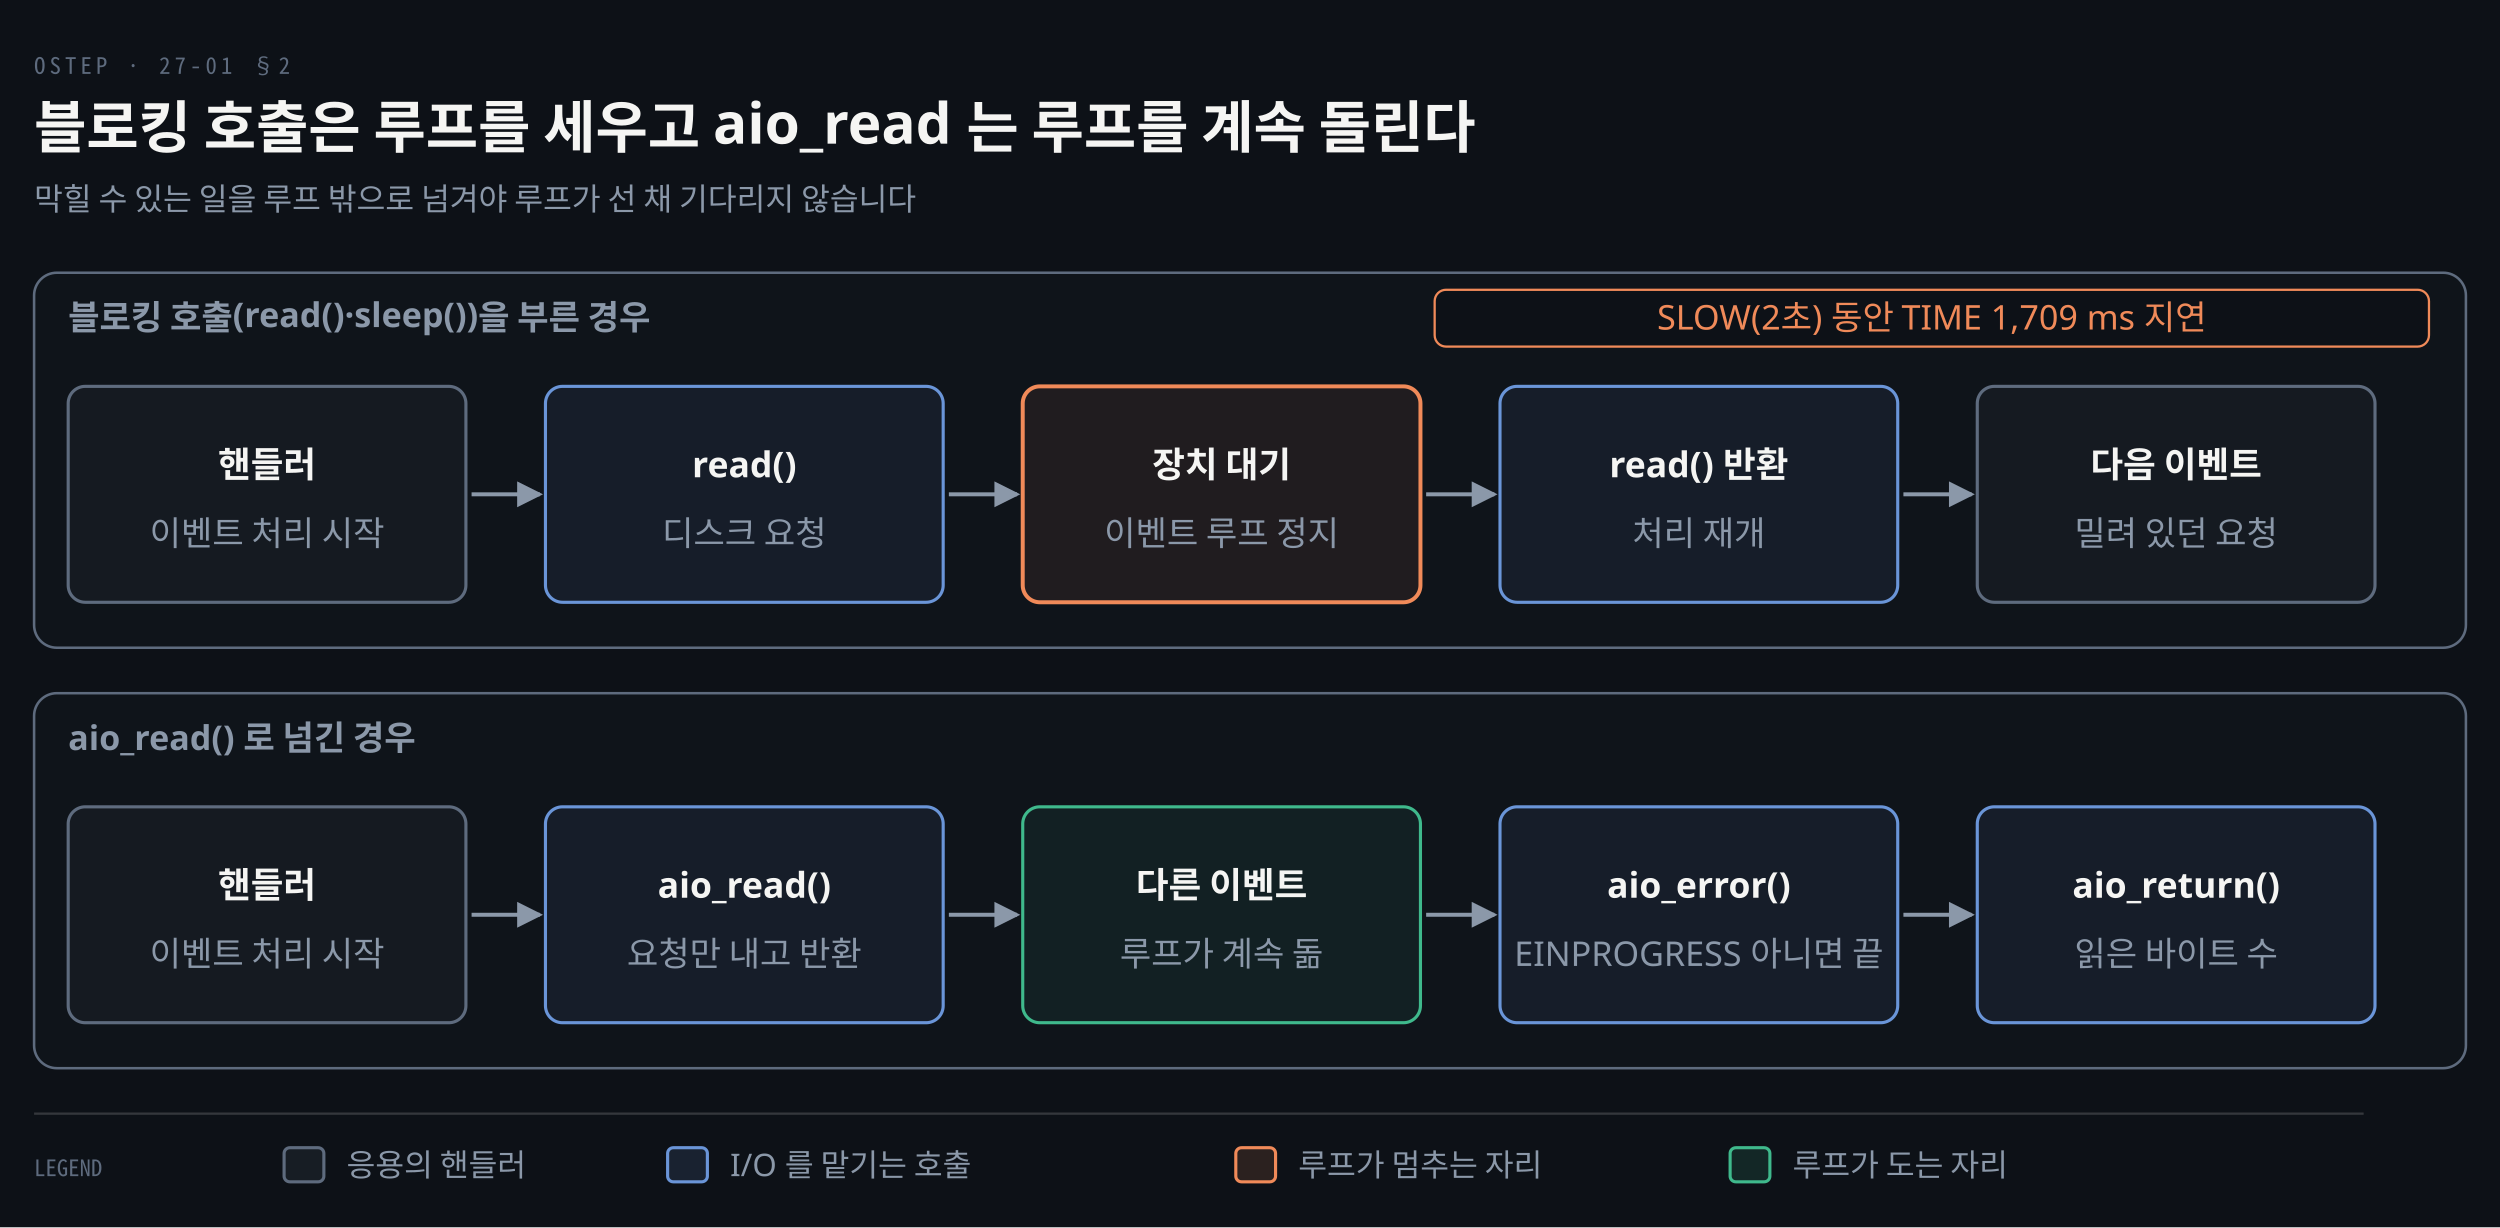
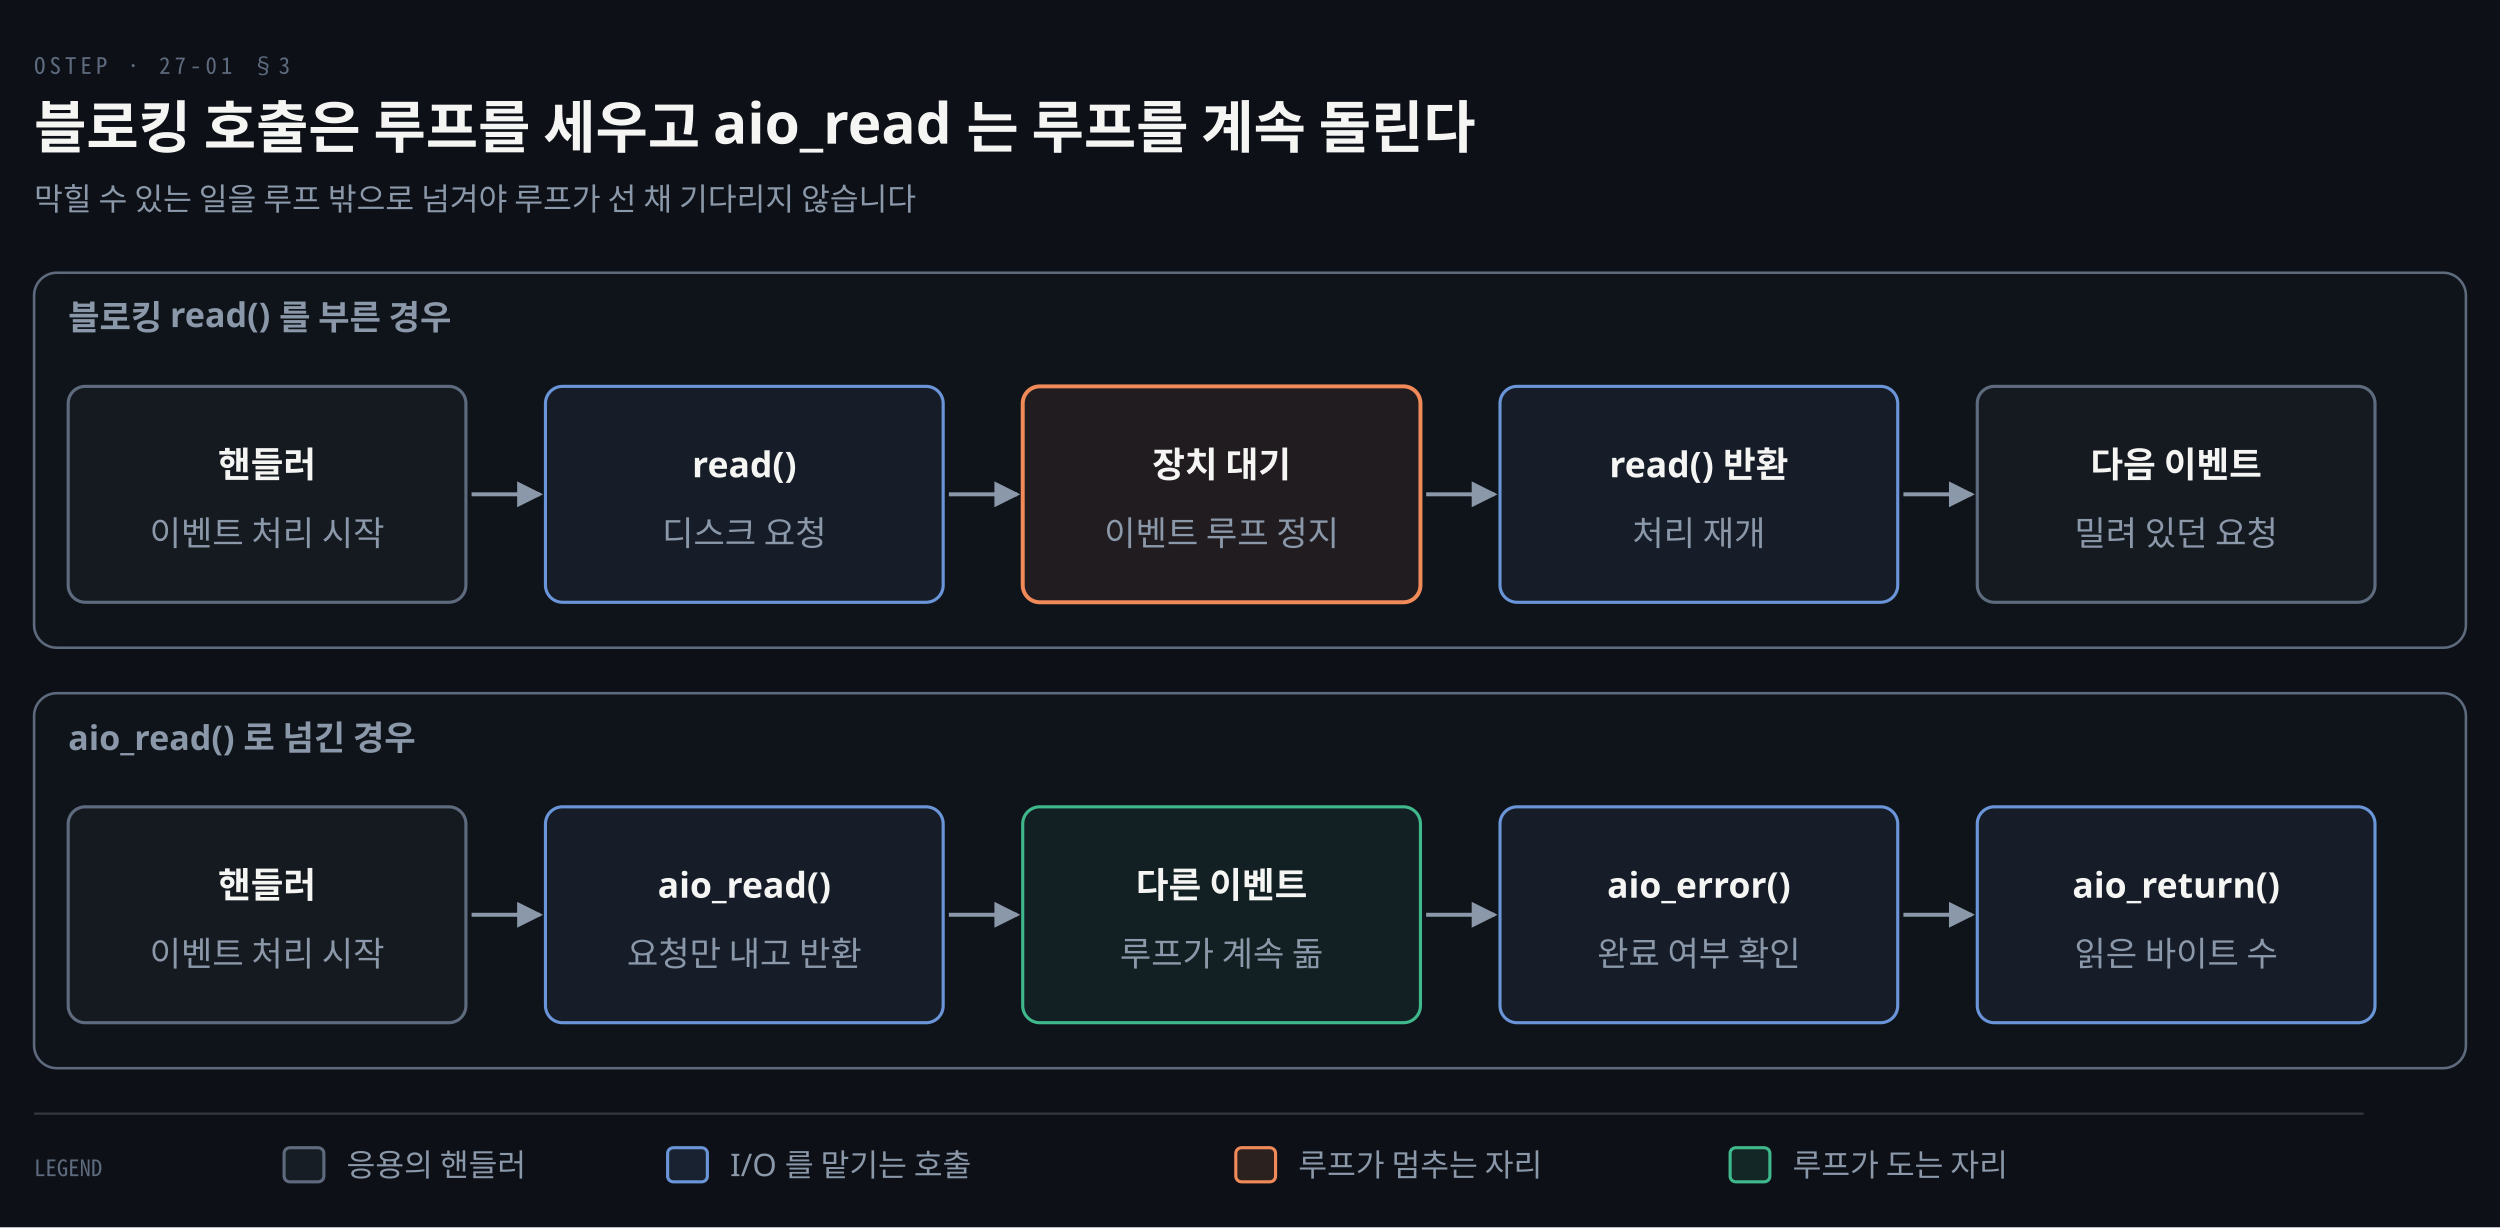
<svg xmlns="http://www.w3.org/2000/svg" viewBox="0 0 880 432" width="100%" role="img" aria-labelledby="dt dd">
  <defs>
    <marker id="ar" viewBox="0 0 8 8" refX="7" refY="4" markerWidth="6.5" markerHeight="6.5" orient="auto">
      <path d="M0 0 L8 4 L0 8 z" fill="#8B98A9" />
    </marker>
    <marker id="ok" viewBox="0 0 8 8" refX="7" refY="4" markerWidth="6.5" markerHeight="6.5" orient="auto">
      <path d="M0 0 L8 4 L0 8 z" fill="#3FB98C" />
    </marker>
    <marker id="warn" viewBox="0 0 8 8" refX="7" refY="4" markerWidth="6.5" markerHeight="6.5" orient="auto">
      <path d="M0 0 L8 4 L0 8 z" fill="#E3B341" />
    </marker>
    <marker id="bad" viewBox="0 0 8 8" refX="7" refY="4" markerWidth="6.5" markerHeight="6.5" orient="auto">
      <path d="M0 0 L8 4 L0 8 z" fill="#F0616D" />
    </marker>
    <marker id="info" viewBox="0 0 8 8" refX="7" refY="4" markerWidth="6.5" markerHeight="6.5" orient="auto">
      <path d="M0 0 L8 4 L0 8 z" fill="#6A95D8" />
    </marker>
    <marker id="acc" viewBox="0 0 8 8" refX="7" refY="4" markerWidth="6.5" markerHeight="6.5" orient="auto">
      <path d="M0 0 L8 4 L0 8 z" fill="#F08A59" />
    </marker>
    <marker id="soft" viewBox="0 0 8 8" refX="7" refY="4" markerWidth="6.5" markerHeight="6.5" orient="auto">
      <path d="M0 0 L8 4 L0 8 z" fill="#5E6B7E" />
    </marker>
  </defs>
  <rect width="880" height="432" fill="#0D1117" />
-   <text x="12" y="26" font-family="'Geist Mono','Noto Sans Mono CJK KR',monospace" font-size="8" letter-spacing="0.18em" fill="#5E6B7E">OSTEP · 27-01 §2</text>
+   <text x="12" y="26" font-family="'Geist Mono','Noto Sans Mono CJK KR',monospace" font-size="8" letter-spacing="0.18em" fill="#5E6B7E">OSTEP · 27-01 §3</text>
  <text x="12" y="52" font-family="'Geist','Apple SD Gothic Neo','Noto Sans KR','Malgun Gothic',sans-serif" font-size="20" font-weight="600" fill="#F5F5F3">블로킹 호출은 루프를 세우고 aio_read 는 루프를 계속 돌린다</text>
  <text x="12" y="74" font-family="'Geist','Apple SD Gothic Neo','Noto Sans KR','Malgun Gothic',sans-serif" font-size="11" fill="#8B98A9">막힐 수 있는 일을 루프 밖으로 넘겨야 루프가 선 채 기다리지 않습니다</text>
  <rect x="12" y="96" width="856" height="132" rx="8" fill="#5E6B7E0A" stroke="#5E6B7E" stroke-width="0.9" />
-   <text x="24" y="116" text-anchor="start" font-family="'Geist','Apple SD Gothic Neo','Noto Sans KR','Malgun Gothic',sans-serif" font-size="12" font-weight="600" fill="#8B98A9">블로킹 호출(read()·sleep())을 부른 경우</text>
+   <text x="24" y="116" text-anchor="start" font-family="'Geist','Apple SD Gothic Neo','Noto Sans KR','Malgun Gothic',sans-serif" font-size="12" font-weight="600" fill="#8B98A9">블로킹 read() 를 부른 경우</text>
  <rect x="24" y="136" width="140" height="76" rx="6" fill="#5E6B7E14" stroke="#5E6B7E" stroke-width="1.1" />
  <text x="94.0" y="168" text-anchor="middle" font-family="'Geist','Apple SD Gothic Neo','Noto Sans KR','Malgun Gothic',sans-serif" font-size="12.5" font-weight="600" fill="#F5F5F3">핸들러</text>
  <text x="94.0" y="192" text-anchor="middle" font-family="'Geist','Apple SD Gothic Neo','Noto Sans KR','Malgun Gothic',sans-serif" font-size="12" font-weight="400" fill="#8B98A9">이벤트 처리 시작</text>
  <path d="M 166 174.0 L 190 174.0" fill="none" stroke="#8B98A9" stroke-width="1.4" marker-end="url(#ar)" />
  <rect x="192" y="136" width="140" height="76" rx="6" fill="#6A95D814" stroke="#6A95D8" stroke-width="1.1" />
  <text x="262.0" y="168" text-anchor="middle" font-family="'Geist','Apple SD Gothic Neo','Noto Sans KR','Malgun Gothic',sans-serif" font-size="12.5" font-weight="600" fill="#F5F5F3">read()</text>
  <text x="262.0" y="192" text-anchor="middle" font-family="'Geist','Apple SD Gothic Neo','Noto Sans KR','Malgun Gothic',sans-serif" font-size="12" font-weight="400" fill="#8B98A9">디스크 요청</text>
  <path d="M 334 174.0 L 358 174.0" fill="none" stroke="#8B98A9" stroke-width="1.4" marker-end="url(#ar)" />
  <rect x="360" y="136" width="140" height="76" rx="6" fill="#F08A5914" stroke="#F08A59" stroke-width="1.4" />
  <text x="430.0" y="168" text-anchor="middle" font-family="'Geist','Apple SD Gothic Neo','Noto Sans KR','Malgun Gothic',sans-serif" font-size="12.5" font-weight="600" fill="#F5F5F3">장치 대기</text>
  <text x="430.0" y="192" text-anchor="middle" font-family="'Geist','Apple SD Gothic Neo','Noto Sans KR','Malgun Gothic',sans-serif" font-size="12" font-weight="400" fill="#8B98A9">이벤트 루프 정지</text>
  <path d="M 502 174.0 L 526 174.0" fill="none" stroke="#8B98A9" stroke-width="1.4" marker-end="url(#ar)" />
  <rect x="528" y="136" width="140" height="76" rx="6" fill="#6A95D814" stroke="#6A95D8" stroke-width="1.1" />
  <text x="598.0" y="168" text-anchor="middle" font-family="'Geist','Apple SD Gothic Neo','Noto Sans KR','Malgun Gothic',sans-serif" font-size="12.5" font-weight="600" fill="#F5F5F3">read() 반환</text>
  <text x="598.0" y="192" text-anchor="middle" font-family="'Geist','Apple SD Gothic Neo','Noto Sans KR','Malgun Gothic',sans-serif" font-size="12" font-weight="400" fill="#8B98A9">처리 재개</text>
  <path d="M 670 174.0 L 694 174.0" fill="none" stroke="#8B98A9" stroke-width="1.4" marker-end="url(#ar)" />
  <rect x="696" y="136" width="140" height="76" rx="6" fill="#5E6B7E14" stroke="#5E6B7E" stroke-width="1.1" />
  <text x="766.0" y="168" text-anchor="middle" font-family="'Geist','Apple SD Gothic Neo','Noto Sans KR','Malgun Gothic',sans-serif" font-size="12.5" font-weight="600" fill="#F5F5F3">다음 이벤트</text>
  <text x="766.0" y="192" text-anchor="middle" font-family="'Geist','Apple SD Gothic Neo','Noto Sans KR','Malgun Gothic',sans-serif" font-size="12" font-weight="400" fill="#8B98A9">밀려 있던 요청</text>
-   <rect x="505.0" y="102" width="350.0" height="20" rx="4" fill="#0D1117" stroke="#F08A59" stroke-width="0.8" />
-   <text x="680" y="116" text-anchor="middle" font-family="'Geist','Apple SD Gothic Neo','Noto Sans KR','Malgun Gothic',sans-serif" font-size="12" font-weight="400" fill="#F08A59">SLOW(2초) 동안 TIME 1,709 ms 지연</text>
  <rect x="12" y="244" width="856" height="132" rx="8" fill="#5E6B7E0A" stroke="#5E6B7E" stroke-width="0.9" />
  <text x="24" y="264" text-anchor="start" font-family="'Geist','Apple SD Gothic Neo','Noto Sans KR','Malgun Gothic',sans-serif" font-size="12" font-weight="600" fill="#8B98A9">aio_read() 로 넘긴 경우</text>
  <rect x="24" y="284" width="140" height="76" rx="6" fill="#5E6B7E14" stroke="#5E6B7E" stroke-width="1.1" />
  <text x="94.0" y="316" text-anchor="middle" font-family="'Geist','Apple SD Gothic Neo','Noto Sans KR','Malgun Gothic',sans-serif" font-size="12.5" font-weight="600" fill="#F5F5F3">핸들러</text>
  <text x="94.0" y="340" text-anchor="middle" font-family="'Geist','Apple SD Gothic Neo','Noto Sans KR','Malgun Gothic',sans-serif" font-size="12" font-weight="400" fill="#8B98A9">이벤트 처리 시작</text>
  <path d="M 166 322.0 L 190 322.0" fill="none" stroke="#8B98A9" stroke-width="1.4" marker-end="url(#ar)" />
  <rect x="192" y="284" width="140" height="76" rx="6" fill="#6A95D814" stroke="#6A95D8" stroke-width="1.1" />
  <text x="262.0" y="316" text-anchor="middle" font-family="'Geist','Apple SD Gothic Neo','Noto Sans KR','Malgun Gothic',sans-serif" font-size="12.5" font-weight="600" fill="#F5F5F3">aio_read()</text>
  <text x="262.0" y="340" text-anchor="middle" font-family="'Geist','Apple SD Gothic Neo','Noto Sans KR','Malgun Gothic',sans-serif" font-size="12" font-weight="400" fill="#8B98A9">요청만 내고 반환</text>
  <path d="M 334 322.0 L 358 322.0" fill="none" stroke="#8B98A9" stroke-width="1.4" marker-end="url(#ar)" />
  <rect x="360" y="284" width="140" height="76" rx="6" fill="#3FB98C14" stroke="#3FB98C" stroke-width="1.1" />
  <text x="430.0" y="316" text-anchor="middle" font-family="'Geist','Apple SD Gothic Neo','Noto Sans KR','Malgun Gothic',sans-serif" font-size="12.5" font-weight="600" fill="#F5F5F3">다른 이벤트</text>
  <text x="430.0" y="340" text-anchor="middle" font-family="'Geist','Apple SD Gothic Neo','Noto Sans KR','Malgun Gothic',sans-serif" font-size="12" font-weight="400" fill="#8B98A9">루프가 계속 돎</text>
  <path d="M 502 322.0 L 526 322.0" fill="none" stroke="#8B98A9" stroke-width="1.4" marker-end="url(#ar)" />
  <rect x="528" y="284" width="140" height="76" rx="6" fill="#6A95D814" stroke="#6A95D8" stroke-width="1.1" />
  <text x="598.0" y="316" text-anchor="middle" font-family="'Geist','Apple SD Gothic Neo','Noto Sans KR','Malgun Gothic',sans-serif" font-size="12.5" font-weight="600" fill="#F5F5F3">aio_error()</text>
-   <text x="598.0" y="340" text-anchor="middle" font-family="'Geist','Apple SD Gothic Neo','Noto Sans KR','Malgun Gothic',sans-serif" font-size="12" font-weight="400" fill="#8B98A9">EINPROGRESS 아니면 끝</text>
+   <text x="598.0" y="340" text-anchor="middle" font-family="'Geist','Apple SD Gothic Neo','Noto Sans KR','Malgun Gothic',sans-serif" font-size="12" font-weight="400" fill="#8B98A9">완료 여부 확인</text>
  <path d="M 670 322.0 L 694 322.0" fill="none" stroke="#8B98A9" stroke-width="1.4" marker-end="url(#ar)" />
  <rect x="696" y="284" width="140" height="76" rx="6" fill="#6A95D814" stroke="#6A95D8" stroke-width="1.1" />
  <text x="766.0" y="316" text-anchor="middle" font-family="'Geist','Apple SD Gothic Neo','Noto Sans KR','Malgun Gothic',sans-serif" font-size="12.5" font-weight="600" fill="#F5F5F3">aio_return()</text>
  <text x="766.0" y="340" text-anchor="middle" font-family="'Geist','Apple SD Gothic Neo','Noto Sans KR','Malgun Gothic',sans-serif" font-size="12" font-weight="400" fill="#8B98A9">읽은 바이트 수</text>
  <line x1="12" y1="392" x2="832" y2="392" stroke="rgba(191,192,192,0.22)" stroke-width="0.8" />
  <text x="12" y="414" text-anchor="start" font-family="'Geist Mono','Noto Sans Mono CJK KR',monospace" font-size="8" font-weight="400" fill="#5E6B7E">LEGEND</text>
  <rect x="100" y="404" width="14" height="12" rx="2" fill="#5E6B7E22" stroke="#5E6B7E" stroke-width="1.1" />
  <text x="122" y="414" text-anchor="start" font-family="'Geist','Apple SD Gothic Neo','Noto Sans KR','Malgun Gothic',sans-serif" font-size="11" font-weight="400" fill="#8B98A9">응용의 핸들러</text>
  <rect x="235" y="404" width="14" height="12" rx="2" fill="#6A95D822" stroke="#6A95D8" stroke-width="1.1" />
  <text x="257" y="414" text-anchor="start" font-family="'Geist','Apple SD Gothic Neo','Noto Sans KR','Malgun Gothic',sans-serif" font-size="11" font-weight="400" fill="#8B98A9">I/O 를 맡기는 호출</text>
  <rect x="435" y="404" width="14" height="12" rx="2" fill="#F08A5922" stroke="#F08A59" stroke-width="1.1" />
  <text x="457" y="414" text-anchor="start" font-family="'Geist','Apple SD Gothic Neo','Noto Sans KR','Malgun Gothic',sans-serif" font-size="11" font-weight="400" fill="#8B98A9">루프가 멈추는 자리</text>
  <rect x="609" y="404" width="14" height="12" rx="2" fill="#3FB98C22" stroke="#3FB98C" stroke-width="1.1" />
  <text x="631" y="414" text-anchor="start" font-family="'Geist','Apple SD Gothic Neo','Noto Sans KR','Malgun Gothic',sans-serif" font-size="11" font-weight="400" fill="#8B98A9">루프가 도는 자리</text>
</svg>
